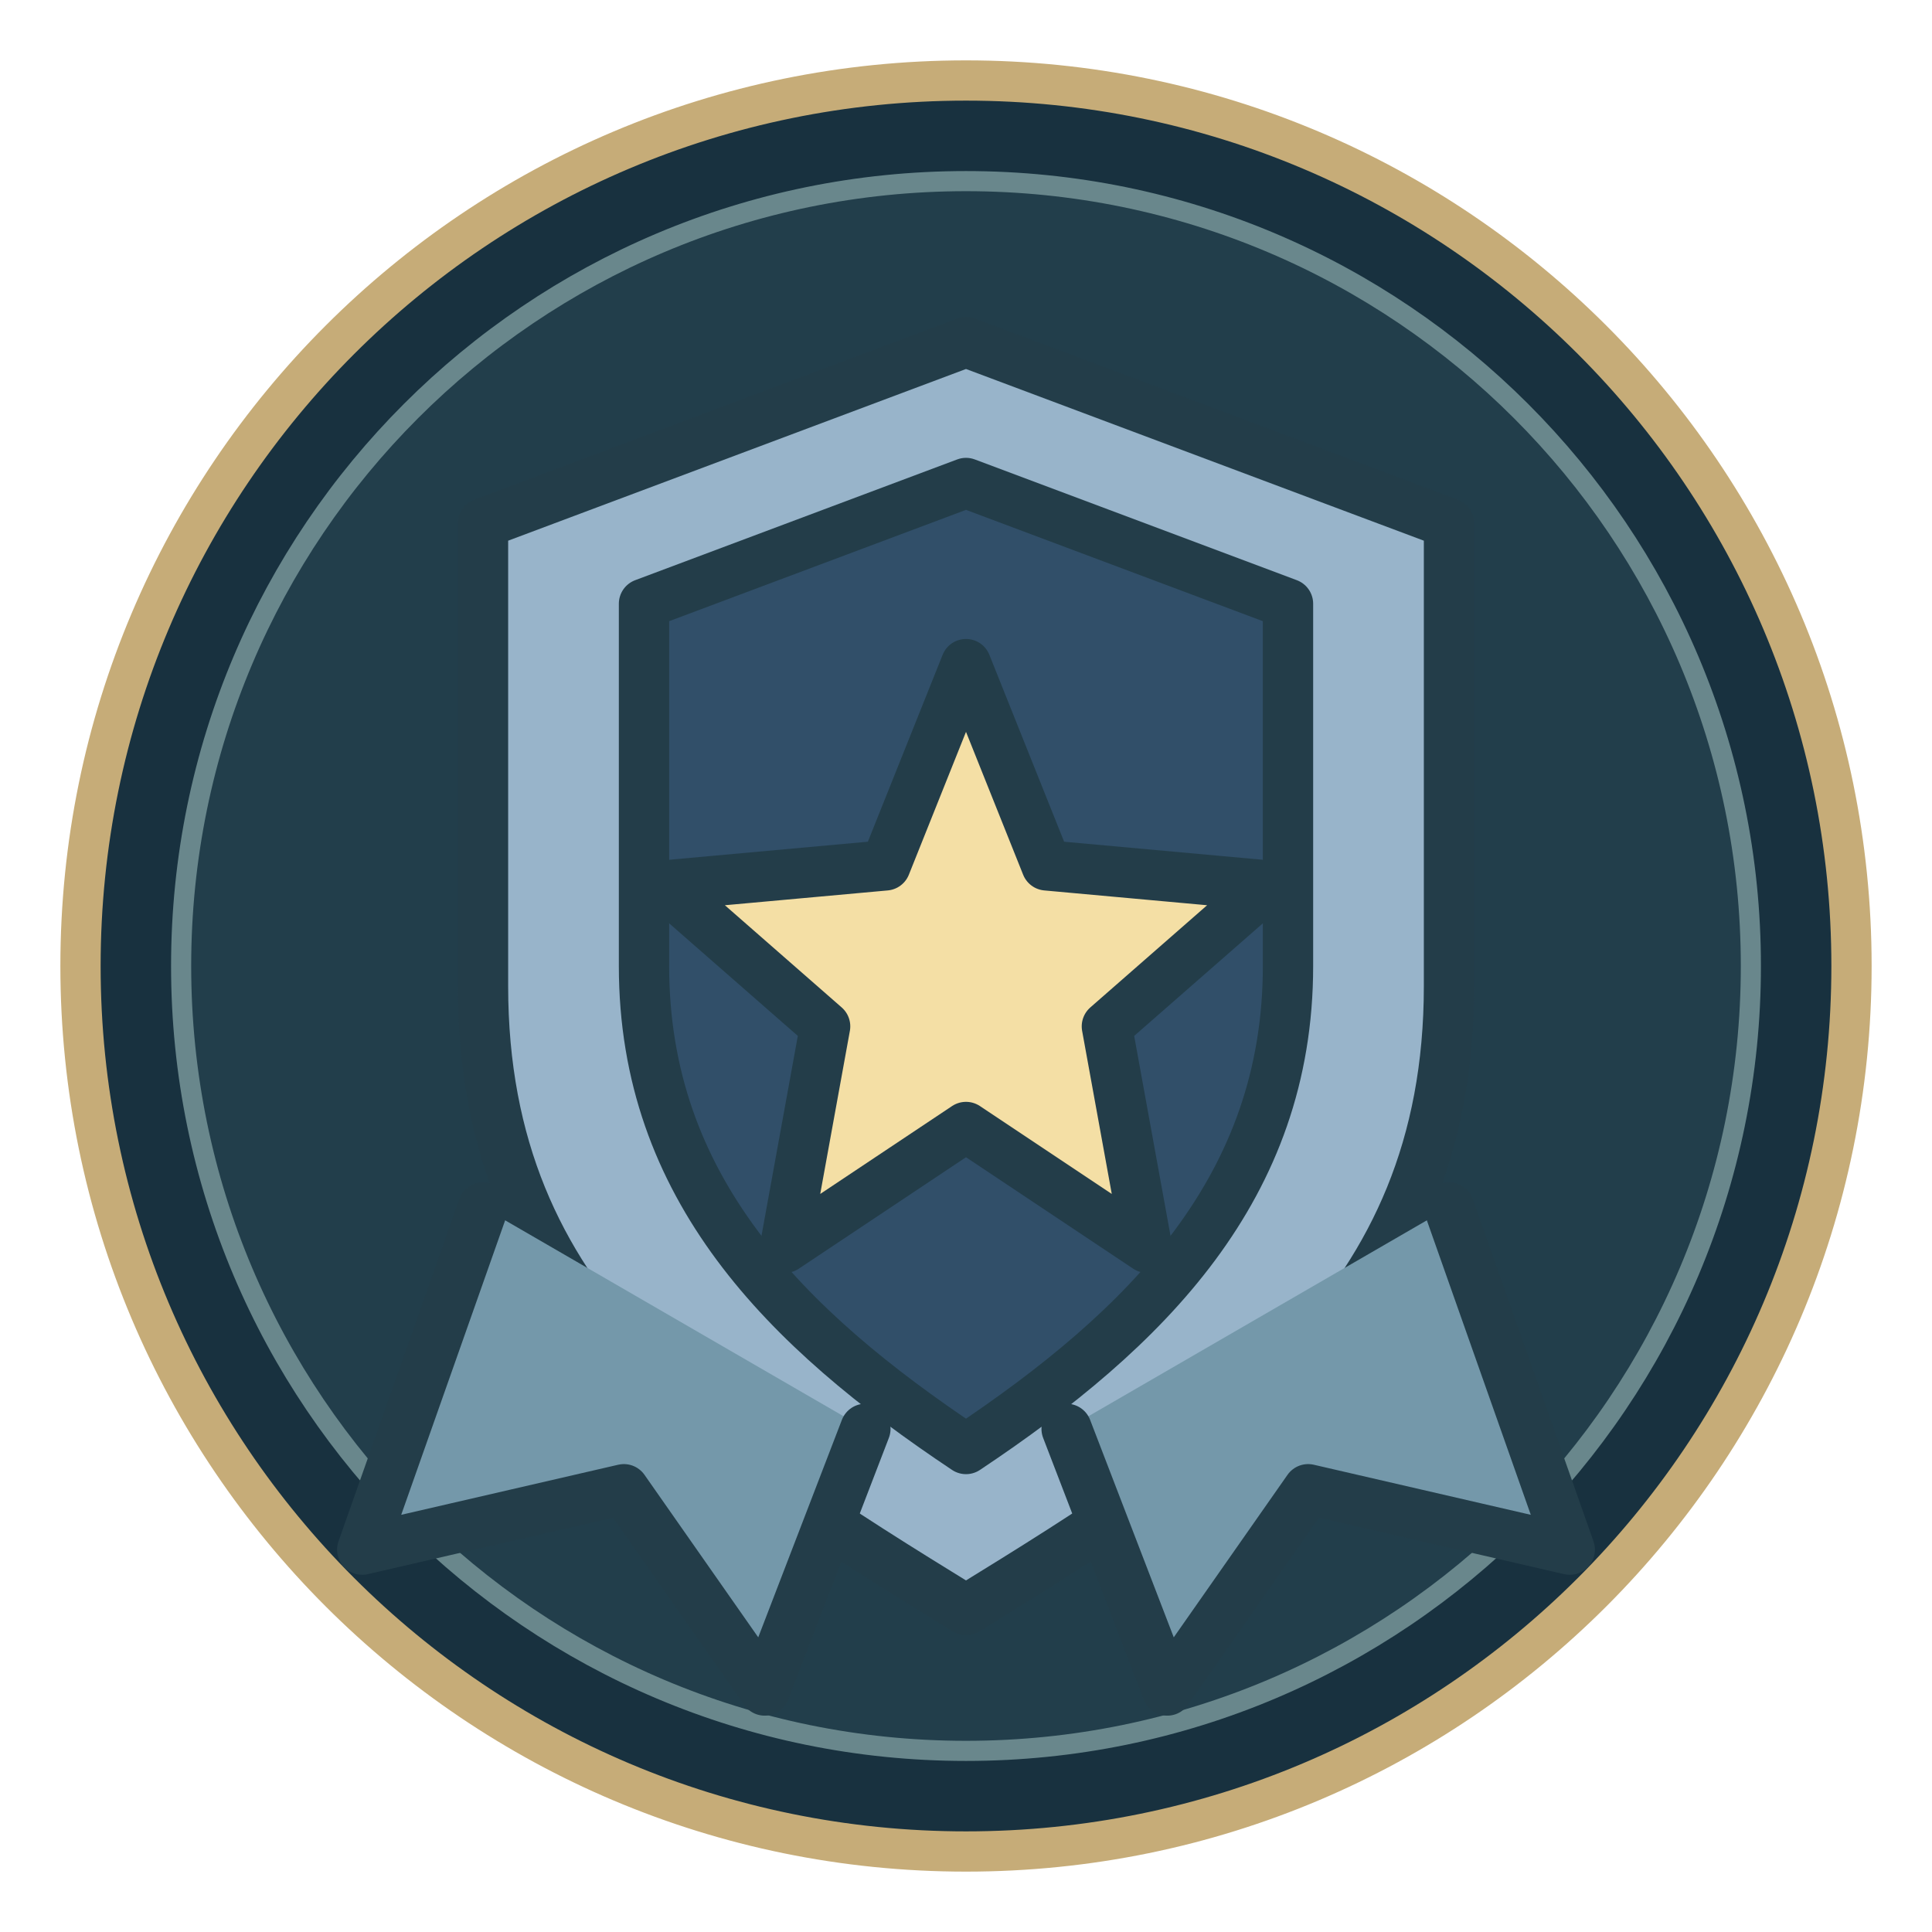
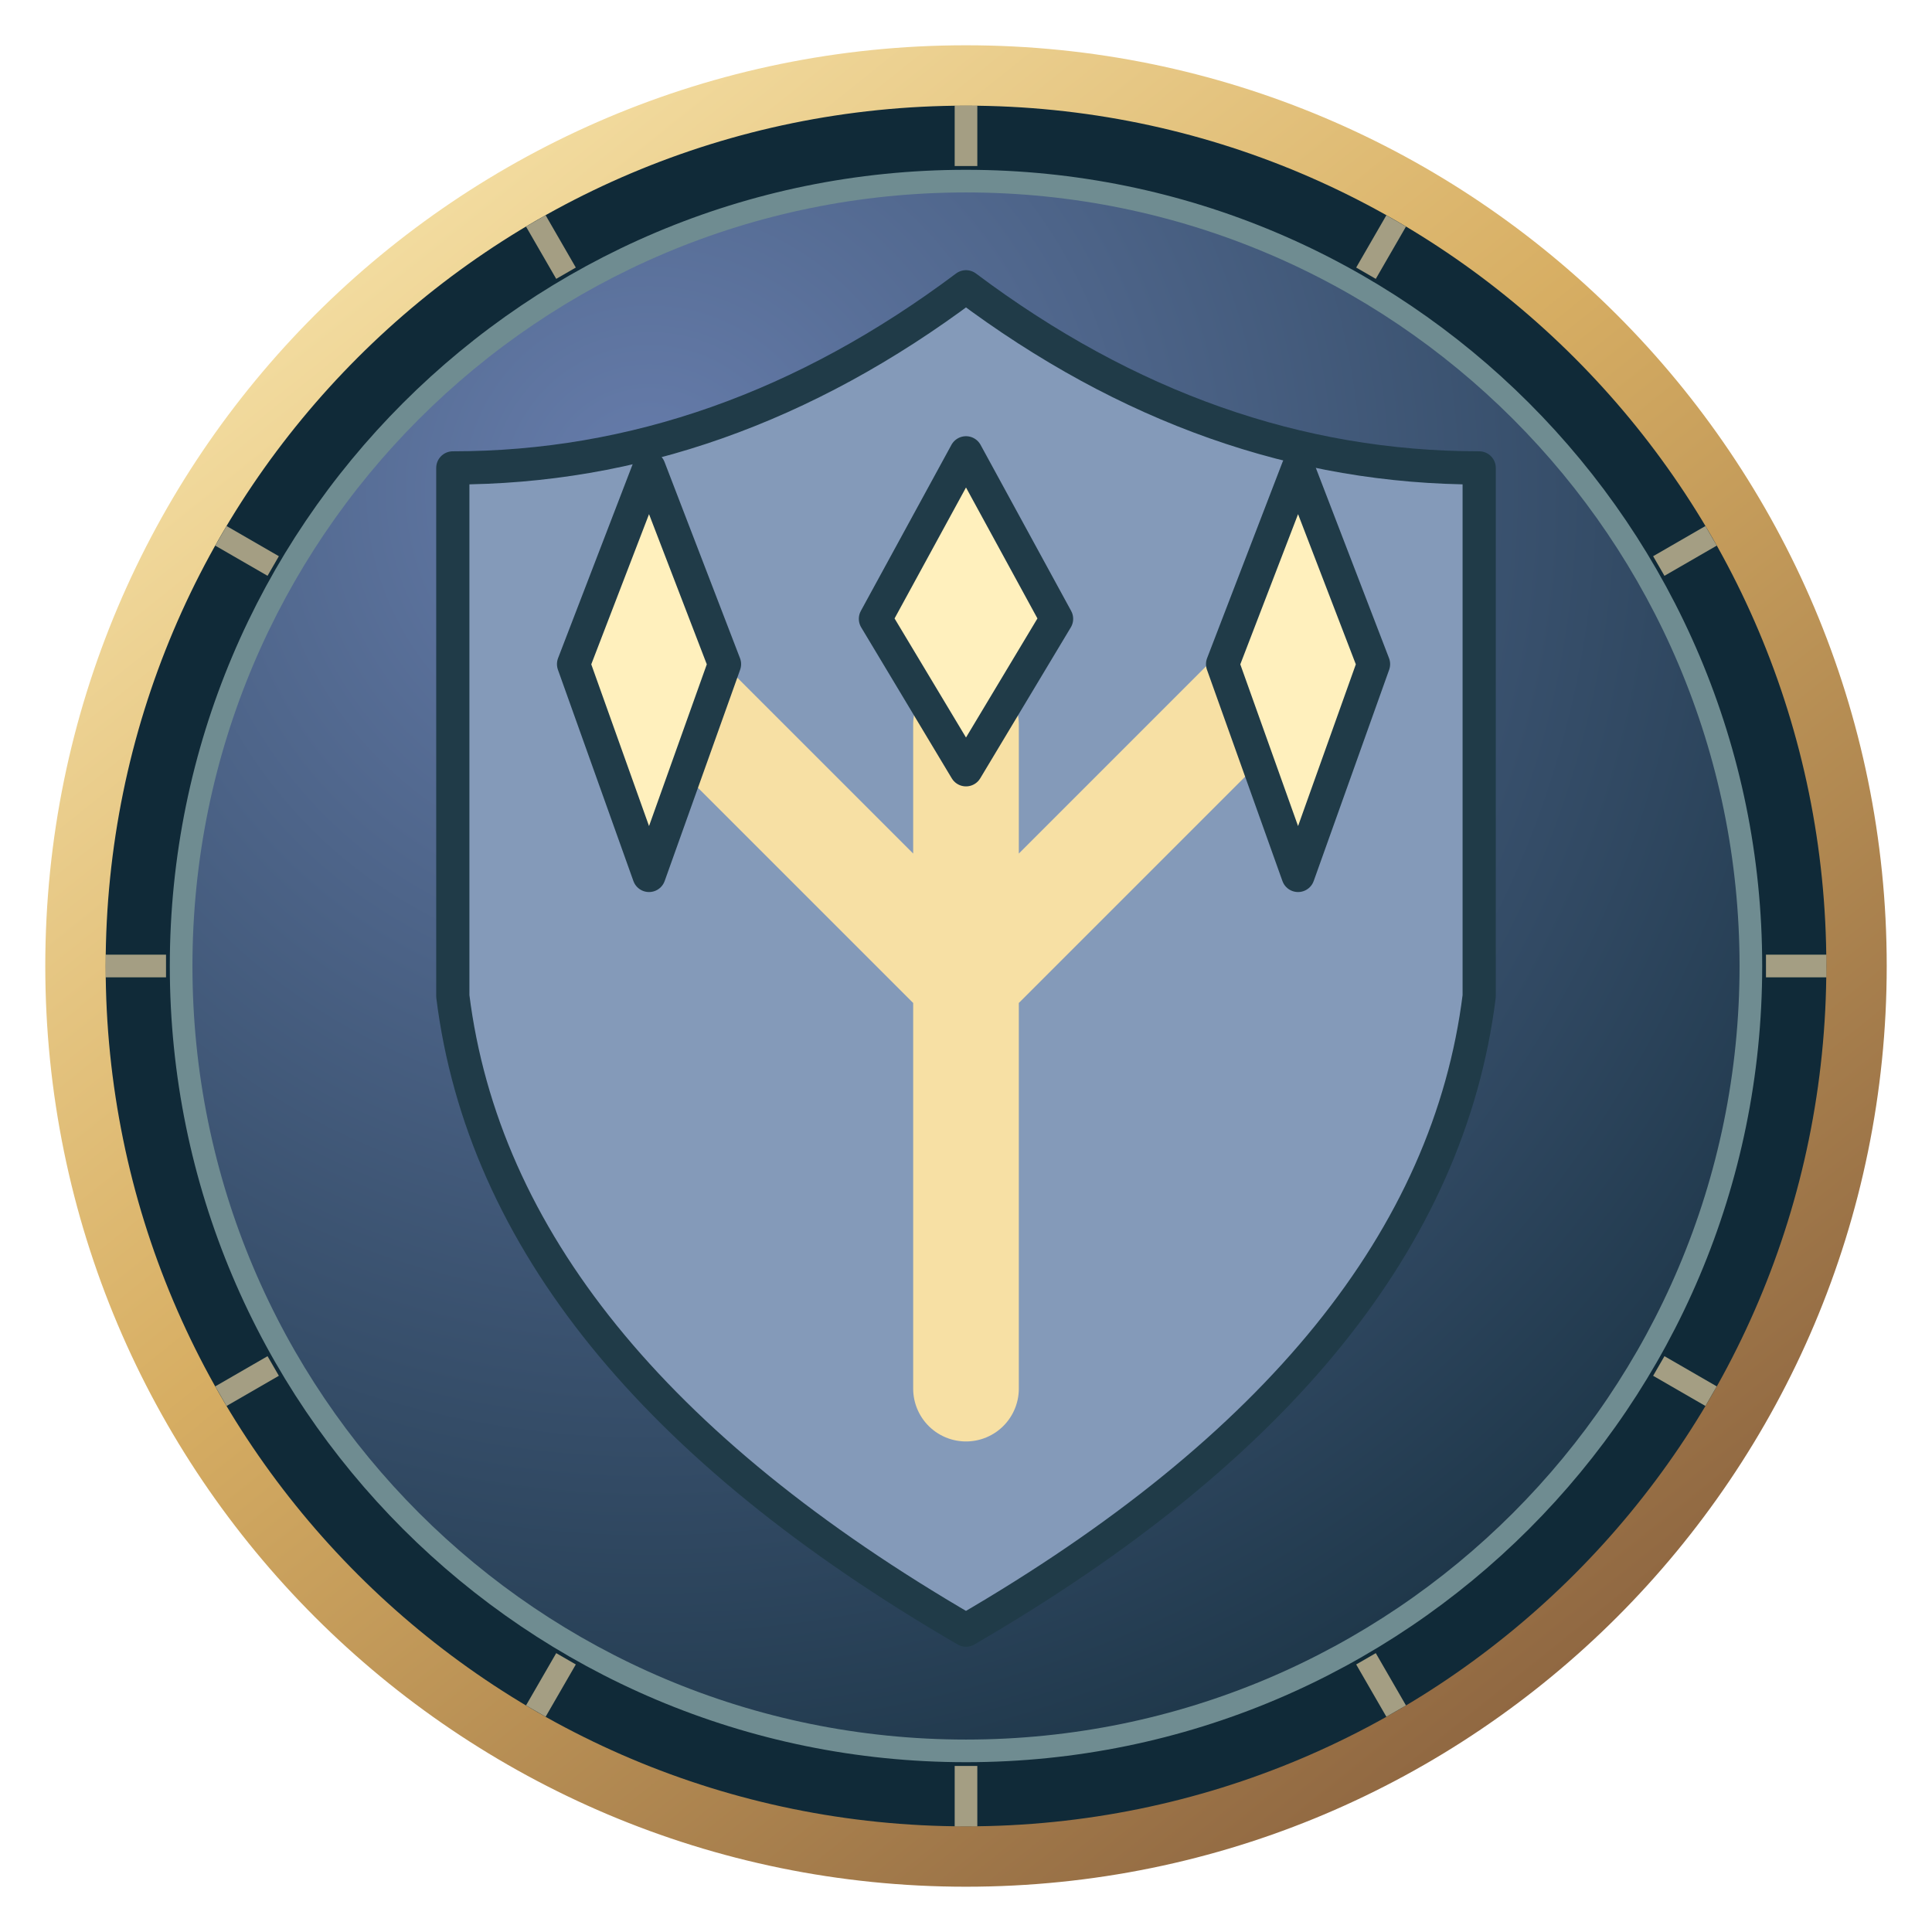
- <svg xmlns="http://www.w3.org/2000/svg" width="96" height="96" viewBox="0 0 96 96">
-   <circle cx="48" cy="48" r="44" fill="#18313f" stroke="#c6ac78" stroke-width="2" />
-   <circle cx="48" cy="48" r="39" fill="#223e4b" stroke="#69878c" stroke-width="1" />
-   <g stroke="#233d49" stroke-width="2.5" stroke-linecap="round" stroke-linejoin="round">
-     <path d="m48 17 24 9v23c0 16-11 23-24 31-13-8-24-15-24-31V26Z" fill="#98b4ca" />
-     <path d="m48 24 16 6v18c0 11-7 18-16 24-9-6-16-13-16-24V30Z" fill="#314f69" />
-     <path d="m48 33 4 10 11 1-8 7 2 11-9-6-9 6 2-11-8-7 11-1Z" fill="#f4dfa5" />
-     <path d="m24 60-6 17 13-3 7 10 5-13m29-11 6 17-13-3-7 10-5-13" fill="#7498aa" />
+ <svg xmlns="http://www.w3.org/2000/svg" width="96" height="96" viewBox="0 0 128 128">
+   <defs>
+     <linearGradient id="metal" x2=".8" y2="1">
+       <stop stop-color="#fff0ba" />
+       <stop offset=".48" stop-color="#d7ae63" />
+       <stop offset="1" stop-color="#88603e" />
+     </linearGradient>
+     <linearGradient id="steel" x2="1" y2=".8">
+       <stop stop-color="#f0f7eb" />
+       <stop offset=".42" stop-color="#b5dbda" />
+       <stop offset="1" stop-color="#557f91" />
+     </linearGradient>
+     <linearGradient id="body" x2=".8" y2="1">
+       <stop stop-color="#d7c3e8" />
+       <stop offset="1" stop-color="#677dac" />
+     </linearGradient>
+     <radialGradient id="enamel" cx=".3" cy=".2" r=".9">
+       <stop stop-color="#677dac" />
+       <stop offset="1" stop-color="#1b3445" />
+     </radialGradient>
+   </defs>
+   <circle cx="64" cy="64" r="59" fill="#102a38" stroke="url(#metal)" stroke-width="4" />
+   <circle cx="64" cy="64" r="52" fill="url(#enamel)" stroke="#6f8c91" stroke-width="1.5" />
+   <path d="M64 7v4" transform="rotate(0 64 64)" stroke="#f2dcaa" stroke-width="1.5" opacity=".65" />
+   <path d="M64 7v4" transform="rotate(30 64 64)" stroke="#f2dcaa" stroke-width="1.5" opacity=".65" />
+   <path d="M64 7v4" transform="rotate(60 64 64)" stroke="#f2dcaa" stroke-width="1.5" opacity=".65" />
+   <path d="M64 7v4" transform="rotate(90 64 64)" stroke="#f2dcaa" stroke-width="1.5" opacity=".65" />
+   <path d="M64 7v4" transform="rotate(120 64 64)" stroke="#f2dcaa" stroke-width="1.5" opacity=".65" />
+   <path d="M64 7v4" transform="rotate(150 64 64)" stroke="#f2dcaa" stroke-width="1.5" opacity=".65" />
+   <path d="M64 7v4" transform="rotate(180 64 64)" stroke="#f2dcaa" stroke-width="1.5" opacity=".65" />
+   <path d="M64 7v4" transform="rotate(210 64 64)" stroke="#f2dcaa" stroke-width="1.5" opacity=".65" />
+   <path d="M64 7v4" transform="rotate(240 64 64)" stroke="#f2dcaa" stroke-width="1.5" opacity=".65" />
+   <path d="M64 7v4" transform="rotate(270 64 64)" stroke="#f2dcaa" stroke-width="1.5" opacity=".65" />
+   <path d="M64 7v4" transform="rotate(300 64 64)" stroke="#f2dcaa" stroke-width="1.5" opacity=".65" />
+   <path d="M64 7v4" transform="rotate(330 64 64)" stroke="#f2dcaa" stroke-width="1.5" opacity=".65" />
+   <g stroke="#203b48" stroke-width="2.2" stroke-linejoin="round" stroke-linecap="round">
+     <path d="M30 31q18 0 34-12 16 12 34 12v35q-3 24-34 42-31-18-34-42Z" fill="#849ab9" />
+     <path d="M64 92V48m0 17L43 44m21 21 22-22" stroke="#f7e0a4" stroke-width="7" fill="none" />
+     <path d="m43 31 5 13-5 14-5-14Zm43 0 5 13-5 14-5-14ZM64 30l6 11-6 10-6-10Z" fill="#fff0bd" />
  </g>
</svg>
